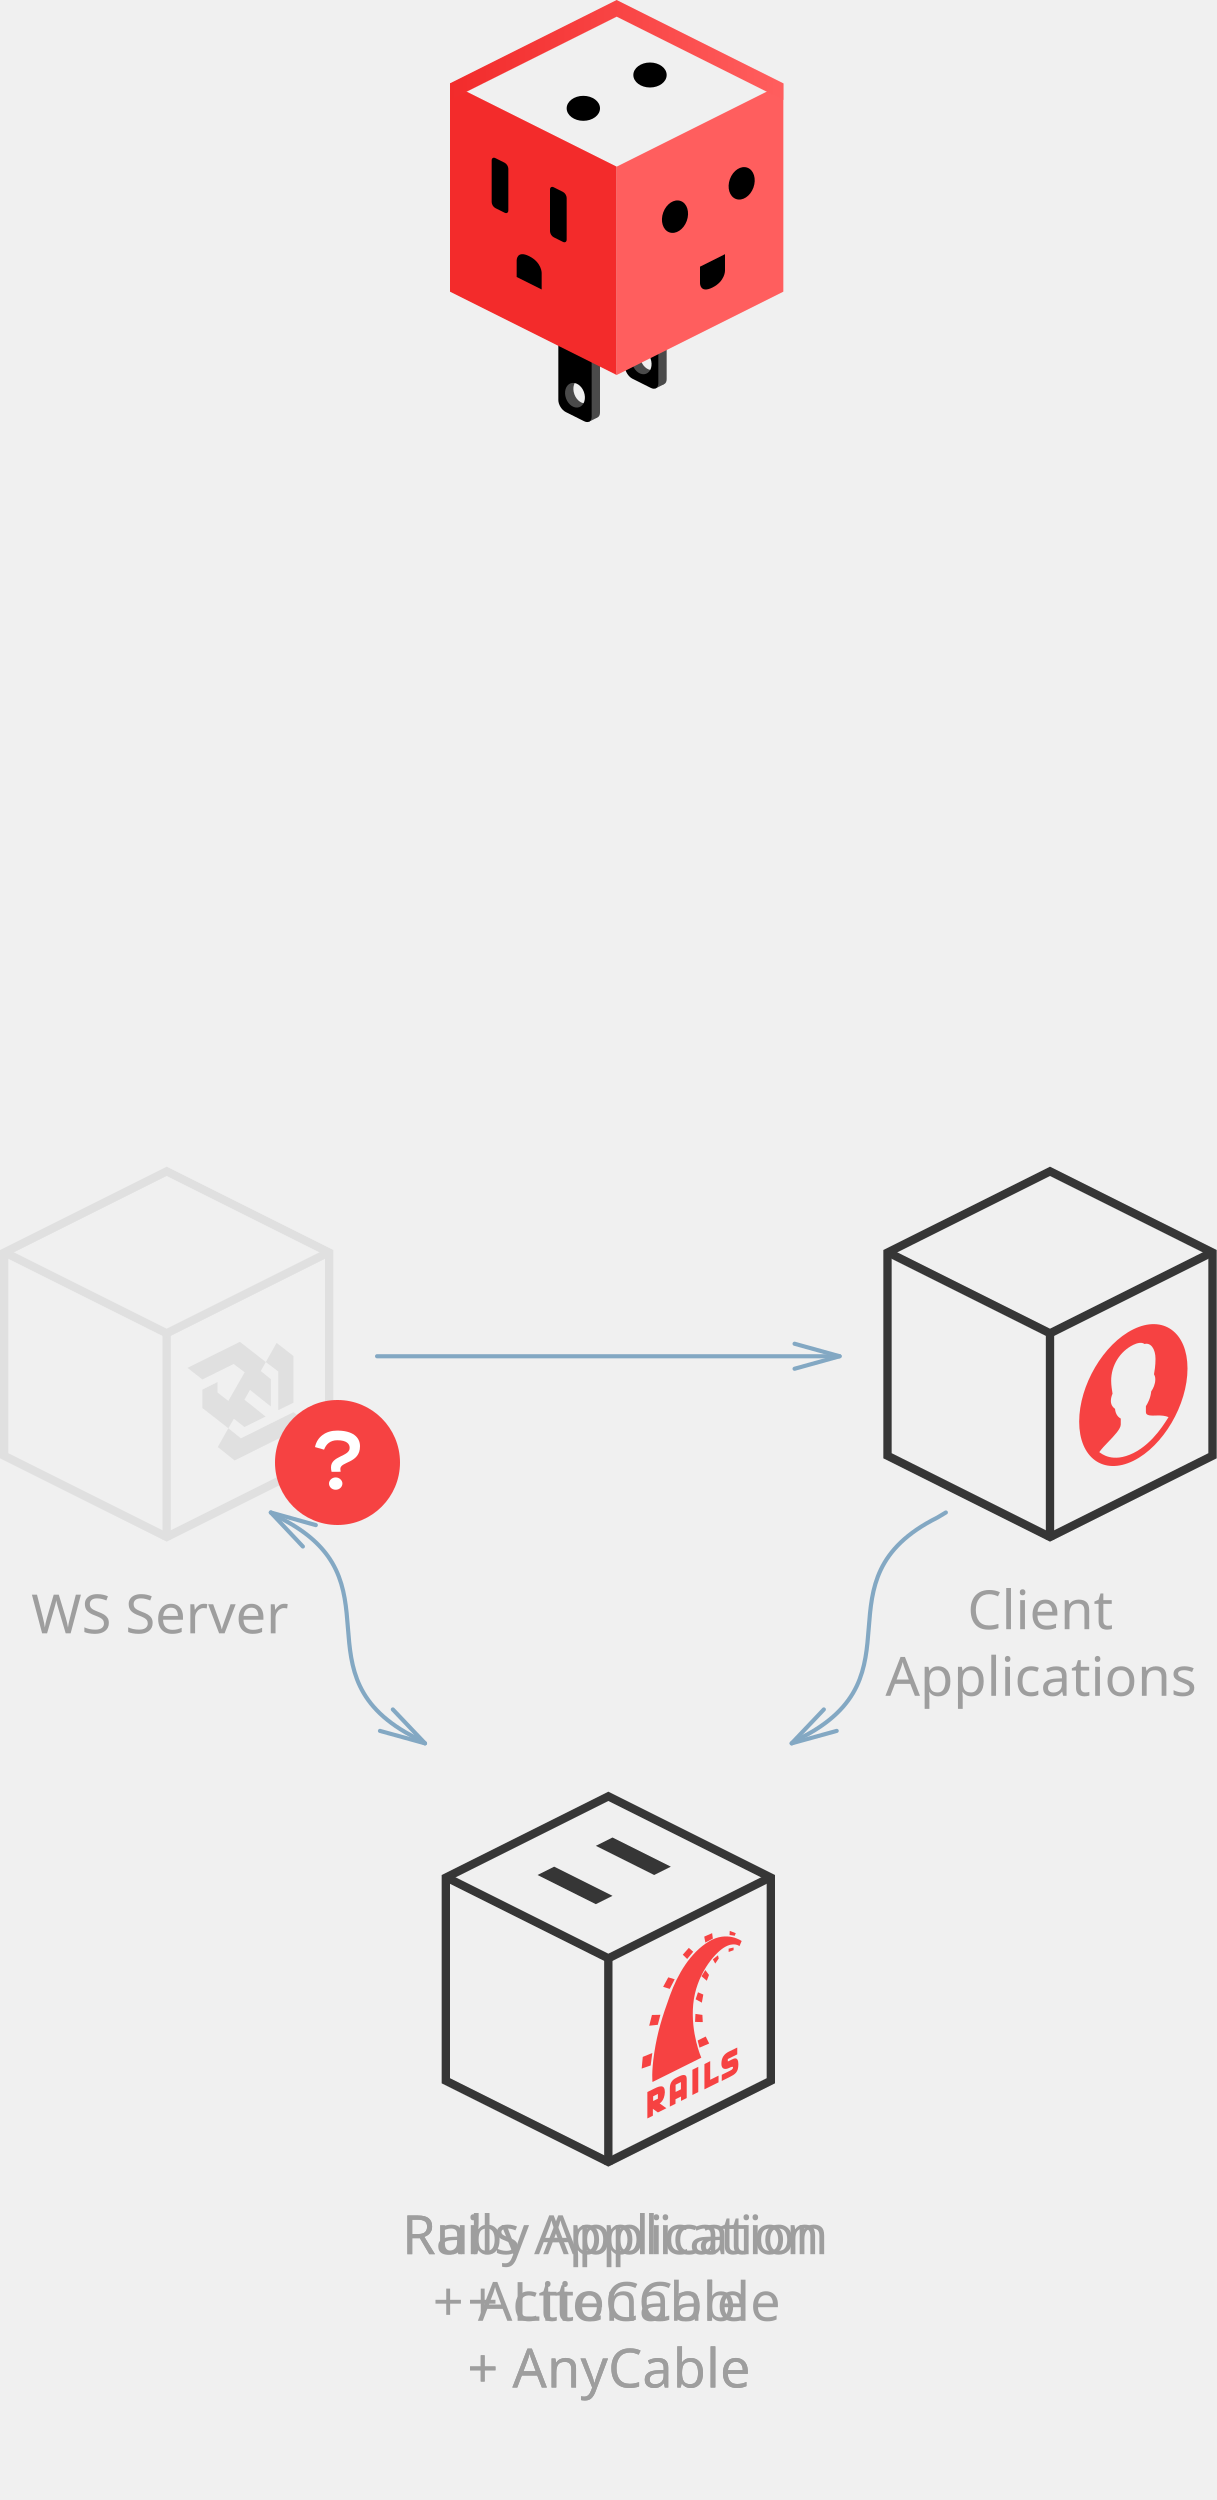
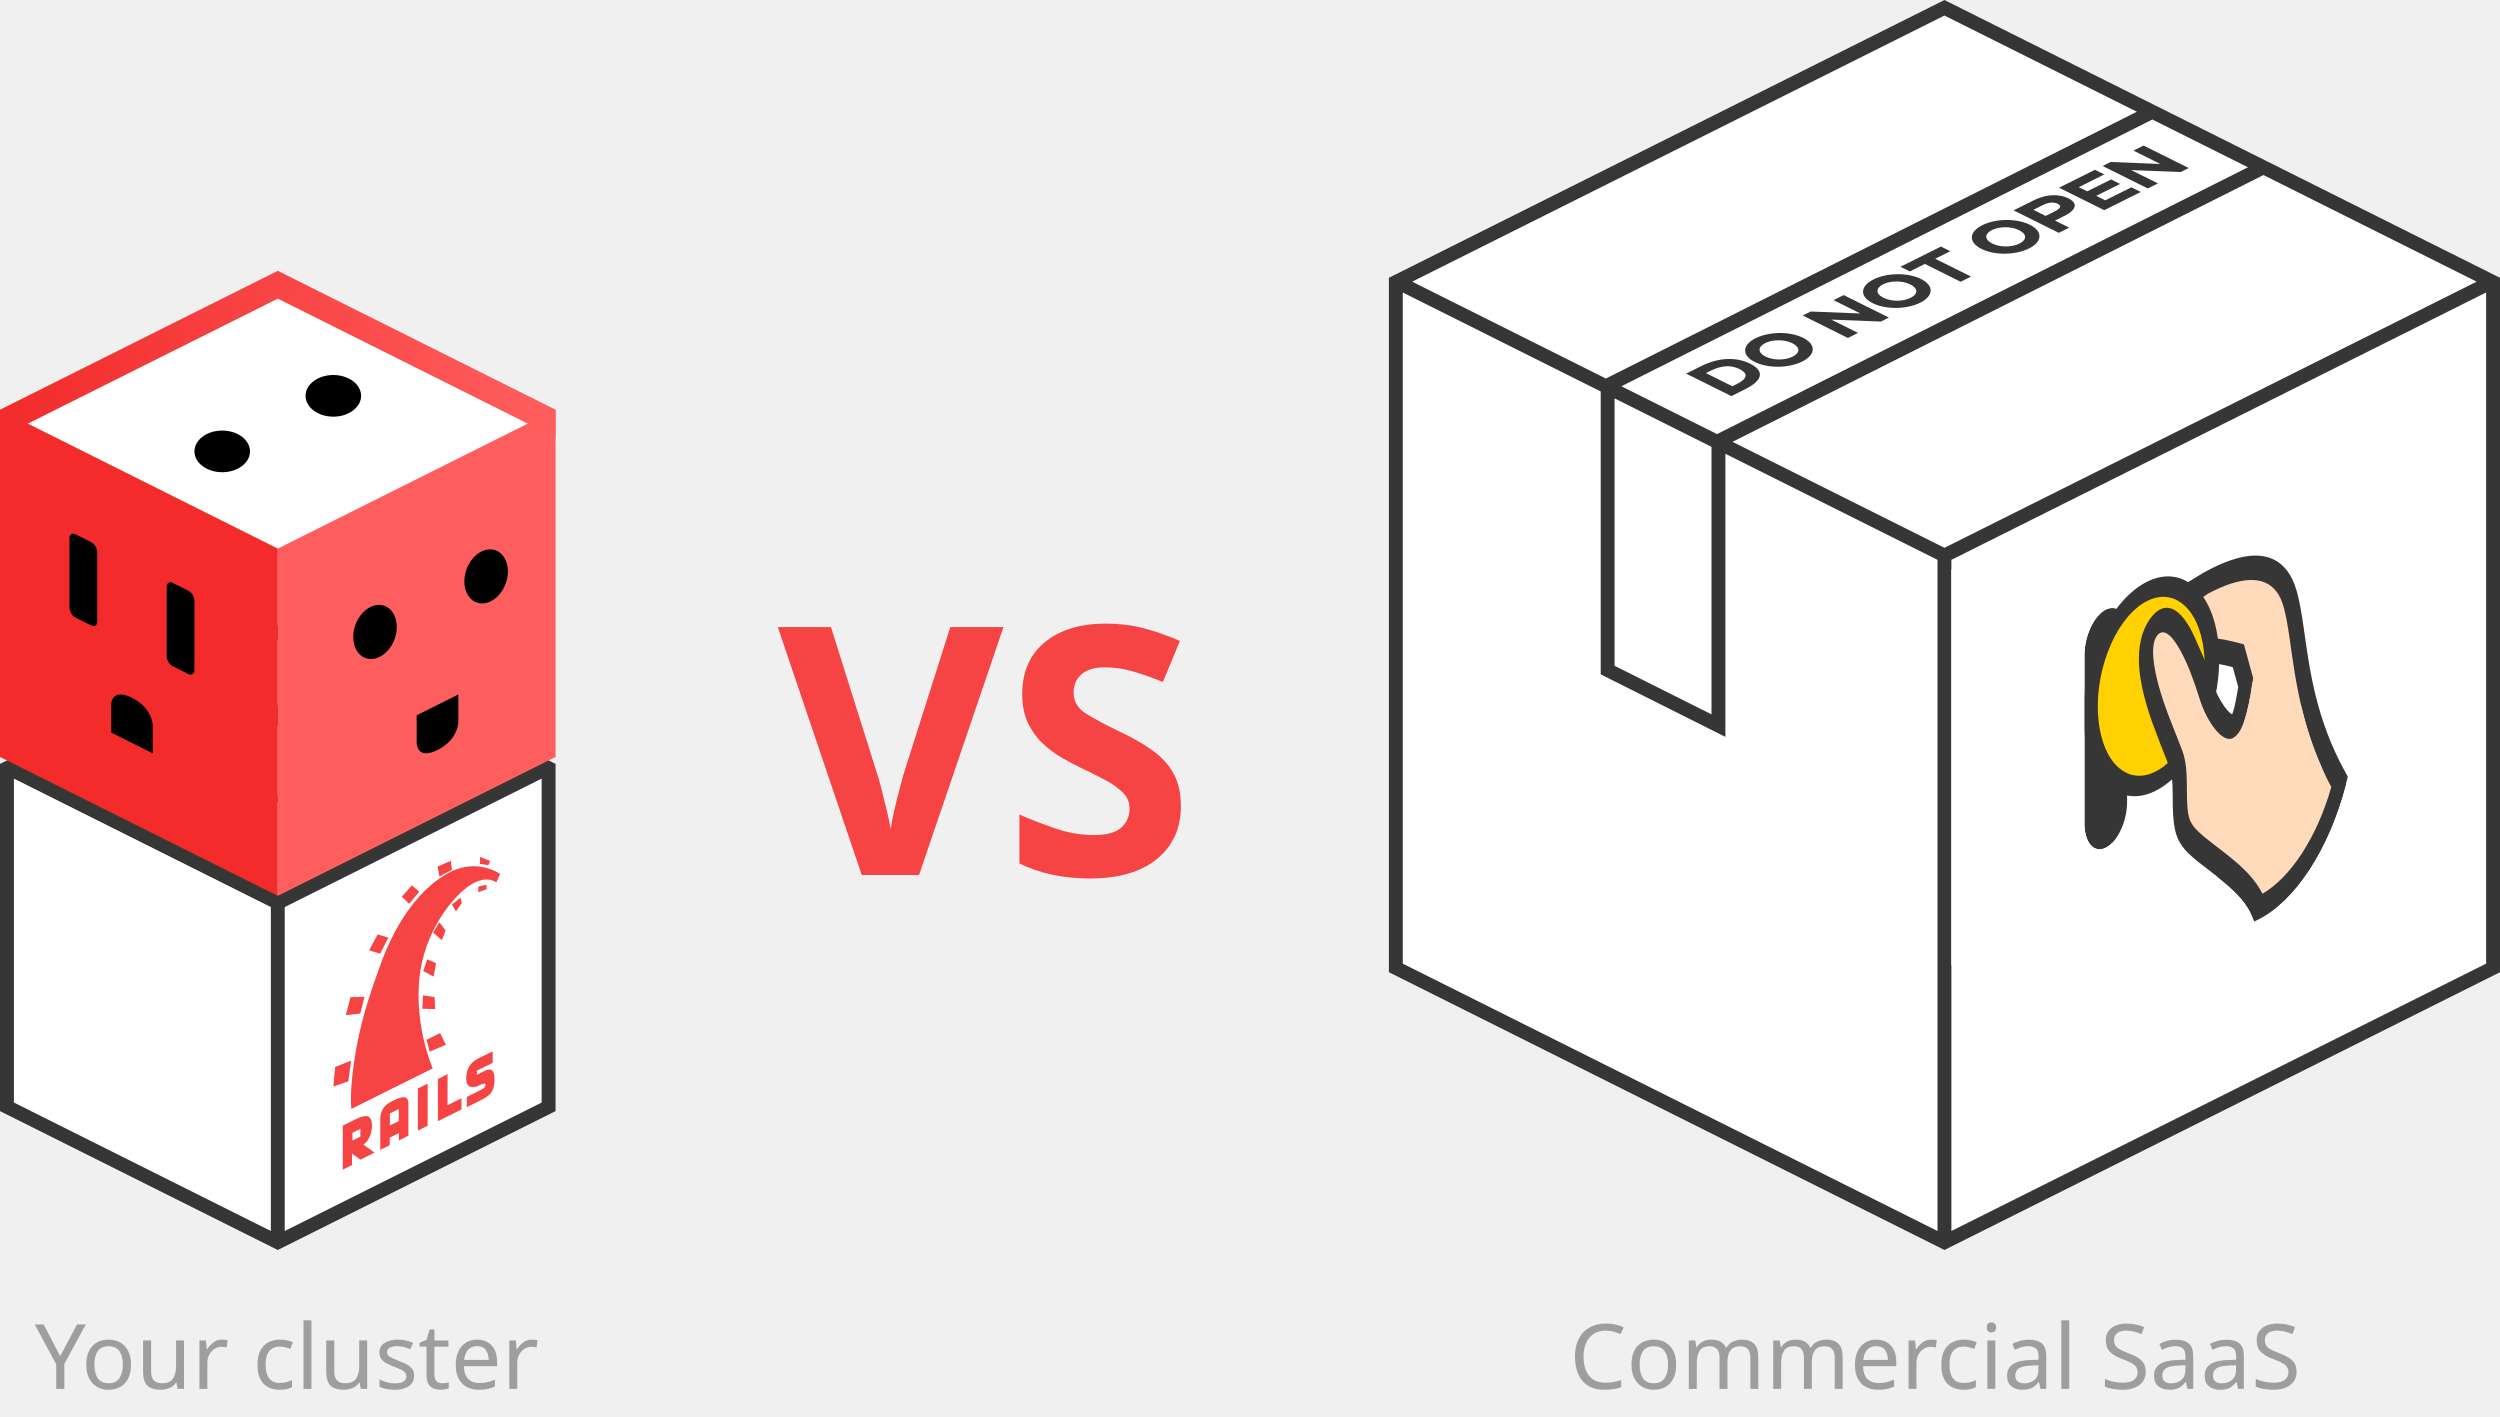
- <svg xmlns="http://www.w3.org/2000/svg" xmlns:xlink="http://www.w3.org/1999/xlink" width="292px" height="600px" viewBox="0 0 292 600" version="1.1">
+ <svg xmlns="http://www.w3.org/2000/svg" class="illustration" width="360px" height="204px" version="1.1">
  <defs>
-     <linearGradient x1="0%" y1="10.229%" x2="100%" y2="10.229%" id="linearGradient-logo">
+     <linearGradient x1="0%" y1="10.229%" x2="100%" y2="10.229%" id="linearGradient-1">
      <stop stop-color="#F22B2B" offset="0%" />
      <stop stop-color="#FF5E5E" offset="100%" />
    </linearGradient>
-     <polygon id="path-1" points="0 20 40 0 80 20 80 70 40 90 0 70" />
-     <mask id="mask-2" maskContentUnits="userSpaceOnUse" maskUnits="objectBoundingBox" x="0" y="0" width="80" height="90" fill="white">
-       <use xlink:href="#path-1" />
-     </mask>
-     <polygon id="path-3" points="0 20 40 0 80 20 80 70 40 90 0 70" />
-     <mask id="mask-4" maskContentUnits="userSpaceOnUse" maskUnits="objectBoundingBox" x="0" y="0" width="80" height="90" fill="white">
-       <use xlink:href="#path-3" />
-     </mask>
-     <polygon id="path-5" points="0 20 40 0 80 20 80 70 40 90 0 70" />
-     <mask id="mask-6" maskContentUnits="userSpaceOnUse" maskUnits="objectBoundingBox" x="0" y="0" width="80" height="90" fill="white">
-       <use xlink:href="#path-5" />
-     </mask>
  </defs>
-   <g class="i-chart" transform="translate(0, 280)" stroke="none" stroke-width="1" fill="none" fill-rule="evenodd">
-     <g id="Illustration2">
-       <g id="Illustration">
-         <text class="i-rails-text" id="Rails-Application-+" font-family="Stem Text" font-size="13" font-weight="normal" line-spacing="16" fill="#9E9E9E">
-           <tspan x="96.5" y="261">Rails Application</tspan>
-           <tspan x="103.858" y="277">+ ActionCable</tspan>
-           <tspan class="i-anycable-text" x="112.145" y="293">+ AnyCable</tspan>
-         </text>
-         <text class="i-ruby-text" id="Ruby-Application-+" font-family="Stem Text" font-size="13" font-weight="normal" line-spacing="16" fill="#9E9E9E">
-           <tspan x="96.5" y="261">Ruby Application</tspan>
-           <tspan x="112.145" y="277">+ LiteCable</tspan>
-           <tspan class="i-anycable-text" x="112.145" y="293">+ AnyCable</tspan>
-         </text>
-         <g id="Rails" transform="translate(106, 150)">
-           <polygon stroke-width="4" stroke="#363636" mask="url(#mask-4)" id="Rails-path-1" points="0 20 40 0 80 20 80 70 40 90 0 70" />
-           <path d="M40,88.5 L40,40.5" id="Line" stroke="#363636" stroke-width="2" stroke-linecap="square" />
-           <polyline id="Line" stroke="#363636" stroke-width="2" points="1 20.5 40 40 79 20.5" />
-           <polygon id="Rectangle-8" fill="#363636" points="23 20 27 18 41 25 37 27" />
-           <polygon id="Rectangle-8-2" fill="#363636" points="37 13 41 11 55 18 51 20" />
-           <path class="i-rails" d="M49.363,72.09 L49.363,78.43 L50.69,77.769 L50.69,76.118 L51.897,76.989 L53.933,75.976 L52.318,74.812 C52.318,74.812 53.48,74.211 53.567,72.12 C53.567,70.241 52.404,70.577 51.061,71.245 L49.363,72.09 Z M50.753,73.118 L51.897,72.549 L51.897,73.678 L50.753,74.247 L50.753,73.118 Z M56.495,68.567 C55.769,68.923 54.761,69.507 54.761,71.175 L54.761,75.581 L56.123,74.903 L56.123,73.825 L57.443,73.168 L57.443,74.221 L58.812,73.539 L58.812,68.92 C58.812,67.471 57.49,68.072 56.783,68.424 C56.694,68.468 56.599,68.516 56.495,68.567 Z M56.144,70.333 L57.422,69.697 L57.422,71.434 L56.144,72.069 L56.144,70.333 Z M60.176,66.739 L61.585,66.038 L61.585,72.102 L60.176,72.804 L60.176,66.739 Z M63.061,65.384 L63.061,71.449 L66.451,69.761 L66.451,68.151 L64.448,69.148 L64.448,64.667 L63.061,65.384 Z M70.943,61.408 L70.943,63.045 L68.675,64.173 L68.675,64.764 L69.644,64.282 C70.15,64.03 71.207,63.477 71.207,65.409 C71.207,67.341 70.481,67.81 69.005,68.544 L67.222,69.431 L67.222,67.955 L69.27,66.936 C69.886,66.63 69.92,66.368 69.92,66.155 C69.92,65.942 69.605,65.999 68.964,66.318 C68.323,66.637 67.134,66.845 67.134,65.343 C67.134,63.84 67.75,62.969 68.983,62.356 C70.216,61.742 70.943,61.408 70.943,61.408 Z M50.598,69.681 L62.312,63.852 C62.312,63.852 59.714,57.953 60.374,51.024 C61.035,44.094 65.306,38.963 67.728,37.436 C70.15,35.908 71.471,37.075 71.471,37.075 L72,35.846 C72,35.846 68.521,33.284 64.117,35.959 C59.713,38.633 56.675,43.687 54.782,48.923 C52.888,54.159 51.787,57.712 51.038,62.592 C50.29,67.473 50.598,69.681 50.598,69.681 Z M48.264,63.651 L50.554,62.726 L50.158,65.714 L48,66.465 L48.264,63.651 Z M51.875,55.951 L52.492,53.551 L50.466,53.593 L49.806,56.175 L51.875,55.951 Z M54.738,47.335 L55.927,45.026 L54.385,44.559 L53.152,46.836 L54.738,47.335 Z M57.864,39.124 L58.921,40.155 L60.374,38.412 L59.317,37.489 L57.864,39.124 Z M63.017,34.789 L63.281,36.214 L65.086,35.262 L64.91,33.955 L63.017,34.789 Z M69.138,33.407 L69.094,34.395 L70.327,34.586 L70.591,33.972 L69.138,33.407 Z M68.873,37.671 L68.873,38.476 L70.062,38.045 L70.062,37.401 L68.873,37.671 Z M65.086,40.253 L65.659,41.256 L66.495,40.035 L66.319,39.263 L65.086,40.253 Z M63.28,42.815 L64.161,43.987 L63.633,45.377 L62.356,44.295 L63.28,42.815 Z M61.519,48.146 L60.947,49.826 L62.444,50.638 L62.796,48.691 L61.519,48.146 Z M60.903,53.336 L60.815,55.259 L62.664,55.304 L62.576,53.577 L60.903,53.336 Z M61.431,59.728 L61.872,61.441 L64.205,60.441 L63.369,58.764 L61.431,59.728 Z" id="Combined-Shape" fill="#F64242" />
+   <g id="Artboard" stroke="none" stroke-width="1" fill="none" fill-rule="evenodd">
+     <path fill-rule="evenodd" clip-rule="evenodd" d="M78 159V112L40 131L2 112V159L40 178L78 159Z" fill="#fff" />
+     <g class="sprite--rails" id="Rails" transform="translate(0.0, 90.0)">
+       <path d="M78,22.118 L41,40.618 L41,87.264 L78,68.764 L78,22.118 Z M76.646,20.559 L40,2.236 L3.354,20.559 L40,38.882 L76.646,20.559 Z M2,22.118 L2,68.764 L39,87.264 L39,40.618 L2,22.118 Z M0,20 L40,0 L80,20 L80,70 L40,90 L0,70 L0,20 Z M23,20 L27,18 L41,25 L37,27 L23,20 Z M37,13 L41,11 L55,18 L51,20 L37,13 Z" id="Rectangle-9" fill="#363636" fill-rule="nonzero" />
+       <path d="M49.363,72.09 L49.363,78.43 L50.69,77.769 L50.69,76.118 L51.897,76.989 L53.933,75.976 L52.318,74.812 C52.318,74.812 53.48,74.211 53.567,72.12 C53.567,70.241 52.404,70.577 51.061,71.245 L49.363,72.09 Z M50.753,73.118 L51.897,72.549 L51.897,73.678 L50.753,74.247 L50.753,73.118 Z M56.495,68.567 C55.769,68.923 54.761,69.507 54.761,71.175 L54.761,75.581 L56.123,74.903 L56.123,73.825 L57.443,73.168 L57.443,74.221 L58.812,73.539 L58.812,68.92 C58.812,67.471 57.49,68.072 56.783,68.424 C56.694,68.468 56.599,68.516 56.495,68.567 Z M56.144,70.333 L57.422,69.697 L57.422,71.434 L56.144,72.069 L56.144,70.333 Z M60.176,66.739 L61.585,66.038 L61.585,72.102 L60.176,72.804 L60.176,66.739 Z M63.061,65.384 L63.061,71.449 L66.451,69.761 L66.451,68.151 L64.448,69.148 L64.448,64.667 L63.061,65.384 Z M70.943,61.408 L70.943,63.045 L68.675,64.173 L68.675,64.764 L69.644,64.282 C70.15,64.03 71.207,63.477 71.207,65.409 C71.207,67.341 70.481,67.81 69.005,68.544 L67.222,69.431 L67.222,67.955 L69.27,66.936 C69.886,66.63 69.92,66.368 69.92,66.155 C69.92,65.942 69.605,65.999 68.964,66.318 C68.323,66.637 67.134,66.845 67.134,65.343 C67.134,63.84 67.75,62.969 68.983,62.356 C70.216,61.742 70.943,61.408 70.943,61.408 Z M50.598,69.681 L62.312,63.852 C62.312,63.852 59.714,57.953 60.374,51.024 C61.035,44.094 65.306,38.963 67.728,37.436 C70.15,35.908 71.471,37.075 71.471,37.075 L72,35.846 C72,35.846 68.521,33.284 64.117,35.959 C59.713,38.633 56.675,43.687 54.782,48.923 C52.888,54.159 51.787,57.712 51.038,62.592 C50.29,67.473 50.598,69.681 50.598,69.681 Z M48.264,63.651 L50.554,62.726 L50.158,65.714 L48,66.465 L48.264,63.651 Z M51.875,55.951 L52.492,53.551 L50.466,53.593 L49.806,56.175 L51.875,55.951 Z M54.738,47.335 L55.927,45.026 L54.385,44.559 L53.152,46.836 L54.738,47.335 Z M57.864,39.124 L58.921,40.155 L60.374,38.412 L59.317,37.489 L57.864,39.124 Z M63.017,34.789 L63.281,36.214 L65.086,35.262 L64.91,33.955 L63.017,34.789 Z M69.138,33.407 L69.094,34.395 L70.327,34.586 L70.591,33.972 L69.138,33.407 Z M68.873,37.671 L68.873,38.476 L70.062,38.045 L70.062,37.401 L68.873,37.671 Z M65.086,40.253 L65.659,41.256 L66.495,40.035 L66.319,39.263 L65.086,40.253 Z M63.28,42.815 L64.161,43.987 L63.633,45.377 L62.356,44.295 L63.28,42.815 Z M61.519,48.146 L60.947,49.826 L62.444,50.638 L62.796,48.691 L61.519,48.146 Z M60.903,53.336 L60.815,55.259 L62.664,55.304 L62.576,53.577 L60.903,53.336 Z M61.431,59.728 L61.872,61.441 L64.205,60.441 L63.369,58.764 L61.431,59.728 Z" id="Combined-Shape" fill="#F64343" />
+       <text class="sprite--rails--cluster" id="Rails-on-Cluster" font-family="Stem Text" font-size="13" font-weight="normal" line-spacing="16" fill="#9E9E9E">
+         <tspan x="5" y="110">Your cluster</tspan>
+       </text>
+     </g>
+     <path fill-rule="evenodd" clip-rule="evenodd" d="M200 40L280 0L360 40V140L280 180L200 140V40Z" fill="#fff" />
+     <g class="illustration__cloud" id="Cloud" transform="translate(200.0, 0.0)">
+       <path d="M123.709,24.09 L109.942,17.207 L33.482,55.623 L47.25,62.507 L123.709,24.09 Z M125.942,25.207 L49.482,63.623 L80,78.882 L156.646,40.559 L125.942,25.207 Z M107.709,16.09 L80,2.236 L3.354,40.559 L31.25,54.507 L107.709,16.09 Z M48.456,65.346 L48.456,106.112 L30.5,97.109 L30.5,56.368 L2,42.118 L2,138.764 L79,177.264 L79,80.618 L48.456,65.346 Z M46.456,64.346 L32.5,57.368 L32.5,95.874 L46.456,102.872 L46.456,64.346 Z M158,42.118 L81,80.618 L81,177.264 L158,138.764 L158,42.118 Z M0,40 L80,0 L160,40 L160,140 L80,180 L0,140 L0,40 Z M49.31,57.039 L42.802,53.802 L44.948,52.732 C47.848,51.286 50.312,51.521 52.014,52.367 C53.873,53.292 54.153,54.625 51.311,56.042 L49.31,57.039 Z M46.277,53.412 L45.649,53.726 L49.46,55.622 L50.089,55.308 C51.78,54.465 51.676,53.739 50.467,53.138 C49.37,52.592 48.036,52.535 46.277,53.412 Z M52.677,52.12 C50.799,51.185 50.839,49.684 52.801,48.706 C54.734,47.742 57.712,47.683 59.646,48.645 C61.561,49.598 61.465,51.09 59.532,52.054 C57.599,53.018 54.611,53.082 52.677,52.12 Z M54.233,51.344 C55.442,51.945 57.113,51.871 58.137,51.36 C59.201,50.83 59.298,50.022 58.09,49.421 C56.881,48.82 55.181,48.908 54.195,49.399 C53.171,49.91 53.025,50.742 54.233,51.344 Z M71.995,45.729 L70.835,46.307 L63.7,46.022 L67.559,47.941 L66.099,48.669 L59.591,45.431 L60.741,44.858 L67.895,45.143 L64.027,43.219 L65.487,42.492 L71.995,45.729 Z M69.659,43.653 C67.781,42.718 67.821,41.217 69.783,40.239 C71.716,39.275 74.694,39.216 76.628,40.178 C78.543,41.131 78.447,42.623 76.514,43.587 C74.581,44.551 71.593,44.615 69.659,43.653 Z M71.215,42.877 C72.424,43.478 74.095,43.404 75.119,42.894 C76.182,42.363 76.28,41.555 75.072,40.954 C73.863,40.353 72.163,40.441 71.177,40.933 C70.153,41.443 70.007,42.276 71.215,42.877 Z M75.012,39.086 L73.664,38.415 L79.501,35.504 L80.85,36.175 L78.675,37.259 L83.835,39.826 L82.337,40.573 L77.177,38.006 L75.012,39.086 Z M85.326,35.841 C83.448,34.907 83.488,33.406 85.45,32.427 C87.383,31.464 90.361,31.405 92.295,32.367 C94.21,33.319 94.114,34.812 92.181,35.776 C90.248,36.74 87.26,36.803 85.326,35.841 Z M86.883,35.065 C88.091,35.667 89.762,35.593 90.787,35.082 C91.85,34.552 91.948,33.744 90.739,33.143 C89.53,32.541 87.831,32.63 86.845,33.121 C85.82,33.632 85.674,34.464 86.883,35.065 Z M97.966,32.781 L96.467,33.528 L89.959,30.29 L92.762,28.893 C95.063,27.746 96.804,28.044 97.873,28.576 C98.971,29.122 99.361,30.048 97.225,31.113 L95.92,31.763 L97.966,32.781 Z M94.149,29.544 L92.806,30.214 L94.572,31.093 L95.858,30.452 C96.795,29.984 96.857,29.62 96.308,29.347 C95.797,29.093 95.096,29.072 94.149,29.544 Z M103.011,30.265 L96.503,27.028 L101.674,24.45 L103.022,25.12 L99.349,26.951 L100.558,27.553 L103.989,25.842 L105.29,26.489 L101.859,28.2 L103.161,28.848 L106.921,26.973 L108.269,27.644 L103.011,30.265 Z M115.179,24.198 L114.02,24.776 L106.885,24.491 L110.743,26.41 L109.284,27.138 L102.776,23.9 L103.926,23.327 L111.08,23.612 L107.212,21.688 L108.671,20.961 L115.179,24.198 Z" id="Rectangle-9" fill="#363636" fill-rule="nonzero" />
+       <g id="Hole" transform="translate(80.15846, 81.65867)">
+         <path d="M23.071,6.129 C24.768,5.279 26.143,6.85 26.143,9.637 L26.143,33.825 C26.143,36.612 24.768,39.561 23.071,40.411 C21.375,41.26 20,39.69 20,36.902 L20,12.714 C20,9.927 21.375,6.979 23.071,6.129 Z" id="Path" fill="#363636" fill-rule="nonzero" />
+       </g>
+       <g class="sprite--cloud--palm" id="Palm" transform="translate(112, 80)">
+         <path d="M9.433,22.869 C9.48,22.748 9.535,22.587 9.594,22.388 C9.825,21.607 10.065,20.446 10.302,18.931 L9.52,16.072 C8.192,15.722 6.886,15.472 5.602,15.322 C2.858,14.879 1.279,13.457 0.867,11.056 C-0.2,4.846 2.24,4.437 5.315,2.459 C11.018,-0.702 15.049,-0.847 17.361,2.206 C18.522,3.739 19.064,5.809 19.686,10.086 C19.754,10.548 19.989,12.205 20.002,12.301 C20.133,13.215 20.241,13.938 20.356,14.657 C20.651,16.503 20.966,18.14 21.353,19.757 C22.324,23.82 23.71,27.558 25.733,31.208 L26.085,31.844 L25.82,32.874 C23.391,42.336 18.428,49.763 13.226,52.369 L12.62,52.673 L12.329,51.945 C12.101,51.377 11.781,50.804 11.371,50.228 C10.481,48.977 9.261,47.805 7.475,46.386 C7.016,46.022 9.369,22.839 9.433,22.869 Z" id="Path" fill="#363636" fill-rule="nonzero" />
+         <path d="M13.795,48.697 C17.831,46.346 21.638,40.621 23.706,33.335 C21.763,29.687 20.396,25.919 19.421,21.839 C19.01,20.12 18.677,18.389 18.367,16.449 C18.247,15.704 18.136,14.959 18.002,14.024 C17.988,13.921 17.754,12.272 17.688,11.819 C17.138,8.042 16.695,6.349 15.841,5.222 C14.084,2.901 10.818,2.925 6.004,5.453 C3.789,7 2.912,7.211 2.912,9.054 C2.912,10.896 3.789,11.619 6.058,11.782 C7.598,11.947 9.166,12.25 10.761,12.691 L11.126,12.792 L12.454,17.646 L12.37,18.221 C11.675,22.934 10.883,25.606 9.505,26.296 C8.008,27.046 8.271,42.734 8.742,43.109 C10.624,44.604 11.925,45.854 12.922,47.255 C13.256,47.725 13.548,48.204 13.795,48.697 Z" id="Path" fill="#FFDBBC" />
+       </g>
+       <g class="illustration__coin" id="Coin" transform="translate(100, 83)">
+         <path d="M4.028,30.528 C-0.341,27.295 -1.306,18.092 1.873,9.973 C5.051,1.854 11.169,-2.106 15.538,1.127 C19.906,4.361 20.871,13.564 17.693,21.683 C14.514,29.802 8.396,33.762 4.028,30.528 Z" id="Oval" fill="#363636" />
+         <path d="M5.324,27.737 C1.857,25.031 1.042,17.505 3.504,10.928 C5.967,4.351 10.774,1.212 14.241,3.919 C17.708,6.625 18.523,14.15 16.061,20.728 C13.599,27.305 8.792,30.443 5.324,27.737 Z" id="Oval" fill="#FFD100" />
+       </g>
+       <g id="Mask" transform="translate(80.15846, 81.65867)">
+         <path d="M24.002,5.898 C23.708,5.892 23.396,5.966 23.071,6.129 C21.375,6.979 20,9.927 20,12.714 L20,36.902 C20,39.69 21.375,41.26 23.071,40.411 C23.396,40.248 23.708,40.009 24.002,39.709 L24.002,57.341 L0.842,57.341 L0.842,0.341 L24.002,0.341 L24.002,5.898 Z" id="Combined-Shape" fill="#fff" />
+       </g>
+       <g class="sprite--cloud--thumb" id="Thumb" transform="translate(108, 87)">
+         <path d="M9.602,8.322 C9.992,9.38 10.292,10.285 10.639,11.392 C10.972,12.457 11.612,13.744 12.283,14.692 C12.617,15.163 12.939,15.523 13.212,15.73 C13.294,15.793 13.369,15.839 13.433,15.869 C13.465,15.788 18.927,19.123 29.82,25.874 C27.391,35.336 22.428,42.763 17.226,45.369 L16.62,45.673 L16.329,44.945 C16.101,44.377 15.781,43.804 15.371,43.228 C14.481,41.977 13.261,40.805 11.475,39.386 C11.016,39.022 9.002,37.48 8.51,37.083 C7.437,36.219 6.73,35.543 6.24,34.858 C5.115,33.285 4.885,31.603 4.867,27.846 C4.866,27.621 4.865,27.521 4.865,27.398 C4.851,25.513 4.763,24.54 4.474,23.677 C4.351,23.31 3.601,21.426 3.012,19.931 L2.047,17.346 L1.985,17.333 C1.996,17.325 2.007,17.317 2.018,17.309 C1.741,16.53 1.492,15.782 1.268,15.049 C0.563,12.743 0.132,10.676 0.025,8.783 C-0.118,6.242 0.338,3.945 1.539,2.211 C2.674,0.572 3.902,0.171 5.071,0.812 C5.839,1.233 6.584,2.094 7.322,3.324 C7.635,3.905 7.875,4.46 8.046,4.804 L9.602,8.322 Z" id="Path" fill="#363636" fill-rule="nonzero" />
+         <path d="M17.795,41.697 C21.831,39.346 25.638,33.621 27.706,26.335 C25.763,22.687 24.396,18.919 23.421,14.839 C23.147,13.693 20.797,12.487 16.37,11.221 C15.675,15.934 14.883,18.606 13.505,19.296 C12.008,20.046 9.764,16.878 8.768,13.696 C7.899,10.923 7.046,8.626 5.984,6.688 C4.563,4.096 3.372,3.443 2.558,4.619 C1.733,5.811 1.894,8.672 3.145,12.764 C3.447,13.751 3.801,14.779 4.214,15.887 C4.609,16.943 6.116,20.688 6.326,21.315 C6.773,22.649 6.896,24.003 6.912,26.334 C6.913,26.462 6.913,26.565 6.915,26.794 C6.929,29.805 7.077,30.886 7.789,31.881 C8.172,32.417 8.805,33.022 9.784,33.811 C10.262,34.196 12.271,35.734 12.742,36.109 C14.624,37.604 15.925,38.854 16.922,40.255 C17.256,40.725 17.548,41.204 17.795,41.697 Z" id="Path" fill="#FFDBBC" />
+       </g>
+       <text id="Cloud-Text" font-family="Stem Text" font-size="13" font-weight="normal" line-spacing="14" fill="#9E9E9E">
+         <tspan x="26" y="200">Commercial SaaS</tspan>
+       </text>
+     </g>
+     <g class="sprite--vs" id="VS" transform="translate(112, 126)">
+       <text class="sprite--vs--text" id="VS" font-family="Stem Text" font-size="50" font-weight="bold" line-spacing="16" fill="#f64343">
+         <tspan x="0" y="0">VS</tspan>
+       </text>
+     </g>
+     <path fill-rule="evenodd" clip-rule="evenodd" d="M4 61L40 43L76 61L40 79L4 61Z" fill="#fff" />
+     <g class="sprite--logo" id="Logo" transform="scale(1) translate(0.0, 39.0)">
+       <g id="Final">
+         <g id="Normal">
+           <g id="Group">
+             <polygon id="Combined-Shape" fill="#F32B2B" points="0 20 40 39.998 40 90 0 70" />
+             <polygon id="Combined-Shape" fill="#FF5E5E" transform="translate(60, 55) scale(-1, 1) translate(-60, -55) " points="40 20 80 39.998 80 90 40 70" />
+             <path d="M58,65 C58,65 58,67.5 61,69 C64,70.5 64,68 64,68 L64,64 L58,61 L58,65 Z M51.181,45.026 C51.936,47.102 53.811,48.325 55.368,47.759 C56.925,47.192 57.575,45.05 56.819,42.974 C56.064,40.898 54.189,39.675 52.632,40.241 C51.075,40.808 50.425,42.95 51.181,45.026 Z M67.181,53.026 C67.936,55.102 69.811,56.325 71.368,55.759 C72.925,55.192 73.575,53.05 72.819,50.974 C72.064,48.898 70.189,47.675 68.632,48.241 C67.075,48.808 66.425,50.95 67.181,53.026 Z" id="Combined-Shape" fill="#000000" transform="translate(62, 54.79101) scale(-1, 1) translate(-62, -54.79101) " />
+             <path d="M24,40.502 C24,39.949 24.398,39.301 24.888,39.056 L27.112,37.944 C27.603,37.699 28,37.956 28,38.502 L28,48.498 C28,49.051 27.602,49.699 27.112,49.944 L24.888,51.056 C24.397,51.301 24,51.044 24,50.498 L24,40.502 Z M10,47.502 C10,46.949 10.398,46.301 10.888,46.056 L13.112,44.944 C13.603,44.699 14,44.956 14,45.502 L14,55.498 C14,56.051 13.602,56.699 13.112,56.944 L10.888,58.056 C10.397,58.301 10,58.044 10,57.498 L10,47.502 Z M16,65.479 C16,65.479 16,62.979 19,61.479 C22,59.979 22,62.479 22,62.479 L22,66.479 L16,69.479 L16,65.479 Z" id="Combined-Shape" fill="#000000" transform="translate(19, 53.66502) scale(-1, 1) translate(-19, -53.66502) " />
+             <polygon id="Rectangle-2" fill="url(#linearGradient-1)" transform="translate(40, 12) scale(1, -1) translate(-40, -12) " points="0 0 40 19.999 80 0 80 4 39.998 24 0 4" />
+             <path d="M32,29 C34.209,29 36,27.657 36,26 C36,24.343 34.209,23 32,23 C29.791,23 28,24.343 28,26 C28,27.657 29.791,29 32,29 Z M48,21 C50.209,21 52,19.657 52,18 C52,16.343 50.209,15 48,15 C45.791,15 44,16.343 44,18 C44,19.657 45.791,21 48,21 Z" id="Combined-Shape" fill="#000000" />
+           </g>
        </g>
-         <path d="M227,83 C225,84.2 225,84.2 225,84.2 C195,99.2 222,122.2 192,137.2 L190,138.4" id="Line" stroke="#83A8C3" stroke-linecap="round" stroke-linejoin="round" />
-         <path id="Line-decoration-1" d="M197.718,130.271 L190,138.4 L200.804,135.416" stroke="#83A8C3" stroke-linecap="round" stroke-linejoin="round" />
-         <path d="M201.5,45.5 L90.5,45.5" class="i-arrow" id="Arrow2-Line" stroke="#83A8C3" stroke-linecap="round" stroke-linejoin="round" transform="translate(146, 45.5) scale(-1, 1) translate(-146, -45.5) " />
-         <path id="Arrow2-Line-decoration-1" class="i-arrow" d="M190.7,42.5 L201.5,45.5 L190.7,48.5" stroke="#83A8C3" stroke-linecap="round" stroke-linejoin="round" />
-         <text id="Client-Applications" font-family="Stem Text" font-size="13" font-weight="normal" line-spacing="16" fill="#9E9E9E">
-           <tspan x="232.169" y="111">Client</tspan>
-           <tspan x="212.5" y="127">Applications</tspan>
-         </text>
-         <g id="Client" transform="translate(212, 0)">
-           <polygon stroke-width="4" stroke="#363636" mask="url(#mask-4)" id="Client-path-1" points="0 20 40 0 80 20 80 70 40 90 0 70" />
-           <path d="M40,88.5 L40,40.5" id="Line" stroke="#363636" stroke-width="2" stroke-linecap="square" />
-           <polyline id="Line" stroke="#363636" stroke-width="2" points="1 20.5 40 40 79 20.5" />
-           <path d="M60,70.603 C52.832,74.122 47,69.903 47,61.199 C47,52.495 52.832,42.55 60,39.031 C67.168,35.512 73,39.73 73,48.434 C73,57.138 67.168,67.083 60,70.603 Z M51.826,68.511 C52.388,67.705 53.176,66.888 54.04,65.994 C55.351,64.636 56.983,62.946 56.983,61.893 L56.983,60.459 C56.518,60.214 55.731,59.584 55.607,58.116 C55.231,57.87 54.607,57.299 54.607,56.211 C54.607,55.551 54.822,54.913 55.011,54.482 C54.895,53.831 54.679,52.456 54.679,51.368 C54.679,47.726 56.768,44.348 60,42.761 C60.927,42.305 62.054,42.054 62.681,42.562 C64.146,42.156 65.321,43.686 65.321,46.144 C65.321,47.72 65.093,49.129 64.956,49.838 C65.108,50.077 65.273,50.463 65.273,51.003 C65.273,52.226 64.765,53.266 64.291,53.921 C64.156,55.494 63.449,56.813 63.017,57.485 L63.017,58.93 C63.017,59.826 64.355,59.771 65.649,59.719 C66.617,59.679 67.749,59.776 68.447,60.114 C67.986,60.729 64.989,66.295 60,68.744 C55.011,71.194 52.388,68.889 51.826,68.511 Z" id="Combined-Shape" fill="#F64242" />
-         </g>
-         <text id="WS-Server" font-family="Stem Text" font-size="13" font-weight="normal" line-spacing="14" fill="#9E9E9E">
-           <tspan x="7.5" y="112">WS Server</tspan>
-         </text>
-         <g id="WS">
-           <polygon class="i-ws-box" stroke-width="4" stroke="#E0E0E0" mask="url(#mask-4)" id="WS-path-1" points="0 20 40 0 80 20 80 70 40 90 0 70" />
-           <path d="M40,88.5 L40,40.5" class="i-ws-box" id="Line" stroke="#E0E0E0" stroke-width="2" stroke-linecap="square" />
-           <polyline class="i-ws-box" id="Line-2" stroke="#E0E0E0" stroke-width="2" points="1 20.5 40 40 79 20.5" />
-           <path d="M66.793,49.165 L66.793,58.445 L70.425,56.641 L70.425,45.446 L66.39,42.295 L63.795,46.899 L66.793,49.165 Z M52.264,67.285 L56.3,70.509 L74,61.714 L70.425,58.924 L57.799,65.198 L54.801,62.784 L52.264,67.285 Z M62.584,49.047 L63.795,46.899 L57.569,42.039 L45,48.284 L48.575,51.074 L56.07,47.35 L58.722,49.346 L54.801,56.229 L52.207,54.204 L52.207,51.7 L48.575,53.505 L48.575,57.924 L54.801,62.784 L56.127,60.505 L58.664,62.485 L63.738,59.964 L58.664,55.93 L59.99,53.577 L65.006,57.566 L65.006,51.011 L62.584,49.047 Z" class="i-ws-logo" fill="#E0E0E0" />
-         </g>
-         <g class="i-question">
-           <circle id="Oval-4" fill="#F64242" cx="81" cy="71" r="15" />
-           <path d="M83.92,67.5 C83.92,69.6 79.44,69.36 79.44,72.16 C79.44,72.46 79.48,72.9 79.58,73.24 L81.76,73.22 C81.74,72.94 81.68,72.84 81.68,72.54 C81.68,70.7 86.4,71.26 86.4,67.1 C86.4,64.9 84.64,63.34 80.92,63.34 C78.16,63.34 76.1,64.84 75.6,67.3 L77.78,67.92 C78.26,66.6 79.24,65.66 80.96,65.66 C83.22,65.66 83.92,66.54 83.92,67.5 Z M78.96,76.04 C78.96,76.82 79.6,77.54 80.58,77.54 C81.5,77.54 82.18,76.82 82.18,76.04 C82.18,75.34 81.5,74.58 80.58,74.58 C79.6,74.58 78.96,75.34 78.96,76.04 Z" id="?" fill="#FFFFFF" />
-         </g>
-       </g>
-       <path class="i-arrow" d="M65,83 C66.873,84.134 67,84.2 67,84.2 C97,99.2 70,122.2 100,137.2 L102,138.4" id="Arrow3-Line" stroke="#83A8C3" stroke-linecap="round" stroke-linejoin="round" />
-       <path class="i-arrow" id="Arrow3-Line-decoration-1" d="M72.686,91.159 L65,83 L75.793,86.025" stroke="#83A8C3" stroke-linecap="round" stroke-linejoin="round" />
-       <path class="i-arrow" id="Arrow3-Line-decoration-2" d="M91.196,135.416 L102,138.4 L94.282,130.271" stroke="#83A8C3" stroke-linecap="round" stroke-linejoin="round" />
-     </g>
-   </g>
-   <g class="i-logo" transform="translate(108, 0)" stroke="none" stroke-width="1" fill="none" fill-rule="evenodd">
-     <g id="Normal">
-       <g id="Group">
-         <g class="i-leg" id="Leg" transform="translate(26, 69)">
-           <path d="M2,1.991 C2,0.892 2.796,0.398 3.795,0.898 L8.205,3.102 C9.196,3.598 10,4.9 10,5.991 L10,30.009 C10,31.108 9.204,31.602 8.205,31.102 L3.795,28.898 C2.804,28.402 2,27.1 2,26.009 L2,1.991 Z M3.851,25.635 C4.425,27.214 5.851,28.145 7.036,27.714 C8.22,27.283 8.714,25.653 8.139,24.074 C7.565,22.495 6.139,21.565 4.954,21.996 C3.77,22.427 3.276,24.056 3.851,25.635 Z" id="Combined-Shape" fill="#4A4A4A" />
-           <polygon id="Rectangle-5" fill="#4A4A4A" points="9.3 3.24 7.3 4.24 7.3 32.24 9.3 31.24" />
-           <polygon id="Path-6" fill="#4A4A4A" points="3.164 21.334 2.936 25.738 5.779 29.318 2.103 29.209 0.55 25.065 0.931 21.443" />
-           <path d="M0,2.991 C0,1.892 0.796,1.398 1.795,1.898 L6.205,4.102 C7.196,4.598 8,5.9 8,6.991 L8,31.009 C8,32.108 7.204,32.602 6.205,32.102 L1.795,29.898 C0.804,29.402 0,28.1 0,27.009 L0,2.991 Z M1.851,26.635 C2.425,28.214 3.851,29.145 5.036,28.714 C6.22,28.283 6.714,26.653 6.139,25.074 C5.565,23.495 4.139,22.565 2.954,22.996 C1.77,23.427 1.276,25.056 1.851,26.635 Z" id="Combined-Shape" fill="#000000" />
-         </g>
-         <g class="i-leg" id="Leg-2" transform="translate(42, 61)">
-           <path d="M2,1.991 C2,0.892 2.796,0.398 3.795,0.898 L8.205,3.102 C9.196,3.598 10,4.9 10,5.991 L10,30.009 C10,31.108 9.204,31.602 8.205,31.102 L3.795,28.898 C2.804,28.402 2,27.1 2,26.009 L2,1.991 Z M3.851,25.635 C4.425,27.214 5.851,28.145 7.036,27.714 C8.22,27.283 8.714,25.653 8.139,24.074 C7.565,22.495 6.139,21.565 4.954,21.996 C3.77,22.427 3.276,24.056 3.851,25.635 Z" id="Combined-Shape" fill="#4A4A4A" />
-           <polygon id="Rectangle-5" fill="#4A4A4A" points="9.3 3.24 7.3 4.24 7.3 32.24 9.3 31.24" />
-           <polygon id="Path-6" fill="#4A4A4A" points="3.164 21.334 2.936 25.738 5.779 29.318 2.103 29.209 0.55 25.065 0.931 21.443" />
-           <path d="M0,2.991 C0,1.892 0.796,1.398 1.795,1.898 L6.205,4.102 C7.196,4.598 8,5.9 8,6.991 L8,31.009 C8,32.108 7.204,32.602 6.205,32.102 L1.795,29.898 C0.804,29.402 0,28.1 0,27.009 L0,2.991 Z M1.851,26.635 C2.425,28.214 3.851,29.145 5.036,28.714 C6.22,28.283 6.714,26.653 6.139,25.074 C5.565,23.495 4.139,22.565 2.954,22.996 C1.77,23.427 1.276,25.056 1.851,26.635 Z" id="Combined-Shape" fill="#000000" />
-         </g>
-         <polygon id="Combined-Shape" fill="#F32B2B" points="0 20 40 39.998 40 90 0 70" />
-         <polygon id="Combined-Shape" fill="#FF5E5E" transform="translate(60, 55) scale(-1, 1) translate(-60, -55) " points="40 20 80 39.998 80 90 40 70" />
-         <path d="M58,65 C58,65 58,67.5 61,69 C64,70.5 64,68 64,68 L64,64 L58,61 L58,65 Z M51.181,45.026 C51.936,47.102 53.811,48.325 55.368,47.759 C56.925,47.192 57.575,45.05 56.819,42.974 C56.064,40.898 54.189,39.675 52.632,40.241 C51.075,40.808 50.425,42.95 51.181,45.026 Z M67.181,53.026 C67.936,55.102 69.811,56.325 71.368,55.759 C72.925,55.192 73.575,53.05 72.819,50.974 C72.064,48.898 70.189,47.675 68.632,48.241 C67.075,48.808 66.425,50.95 67.181,53.026 Z" id="Combined-Shape" fill="#000000" transform="translate(62, 54.79101) scale(-1, 1) translate(-62, -54.79101) " />
-         <path d="M24,40.502 C24,39.949 24.398,39.301 24.888,39.056 L27.112,37.944 C27.603,37.699 28,37.956 28,38.502 L28,48.498 C28,49.051 27.602,49.699 27.112,49.944 L24.888,51.056 C24.397,51.301 24,51.044 24,50.498 L24,40.502 Z M10,47.502 C10,46.949 10.398,46.301 10.888,46.056 L13.112,44.944 C13.603,44.699 14,44.956 14,45.502 L14,55.498 C14,56.051 13.602,56.699 13.112,56.944 L10.888,58.056 C10.397,58.301 10,58.044 10,57.498 L10,47.502 Z M16,65.479 C16,65.479 16,62.979 19,61.479 C22,59.979 22,62.479 22,62.479 L22,66.479 L16,69.479 L16,65.479 Z" id="Combined-Shape" fill="#000000" transform="translate(19, 53.66502) scale(-1, 1) translate(-19, -53.66502) " />
-         <polygon id="Rectangle-2" fill="url(#linearGradient-logo)" transform="translate(40, 12) scale(1, -1) translate(-40, -12) " points="0 0 40 19.999 80 0 80 4 39.998 24 0 4" />
-         <path d="M32,29 C34.209,29 36,27.657 36,26 C36,24.343 34.209,23 32,23 C29.791,23 28,24.343 28,26 C28,27.657 29.791,29 32,29 Z M48,21 C50.209,21 52,19.657 52,18 C52,16.343 50.209,15 48,15 C45.791,15 44,16.343 44,18 C44,19.657 45.791,21 48,21 Z" id="Combined-Shape" fill="#000000" />
      </g>
    </g>
  </g>
</svg>
